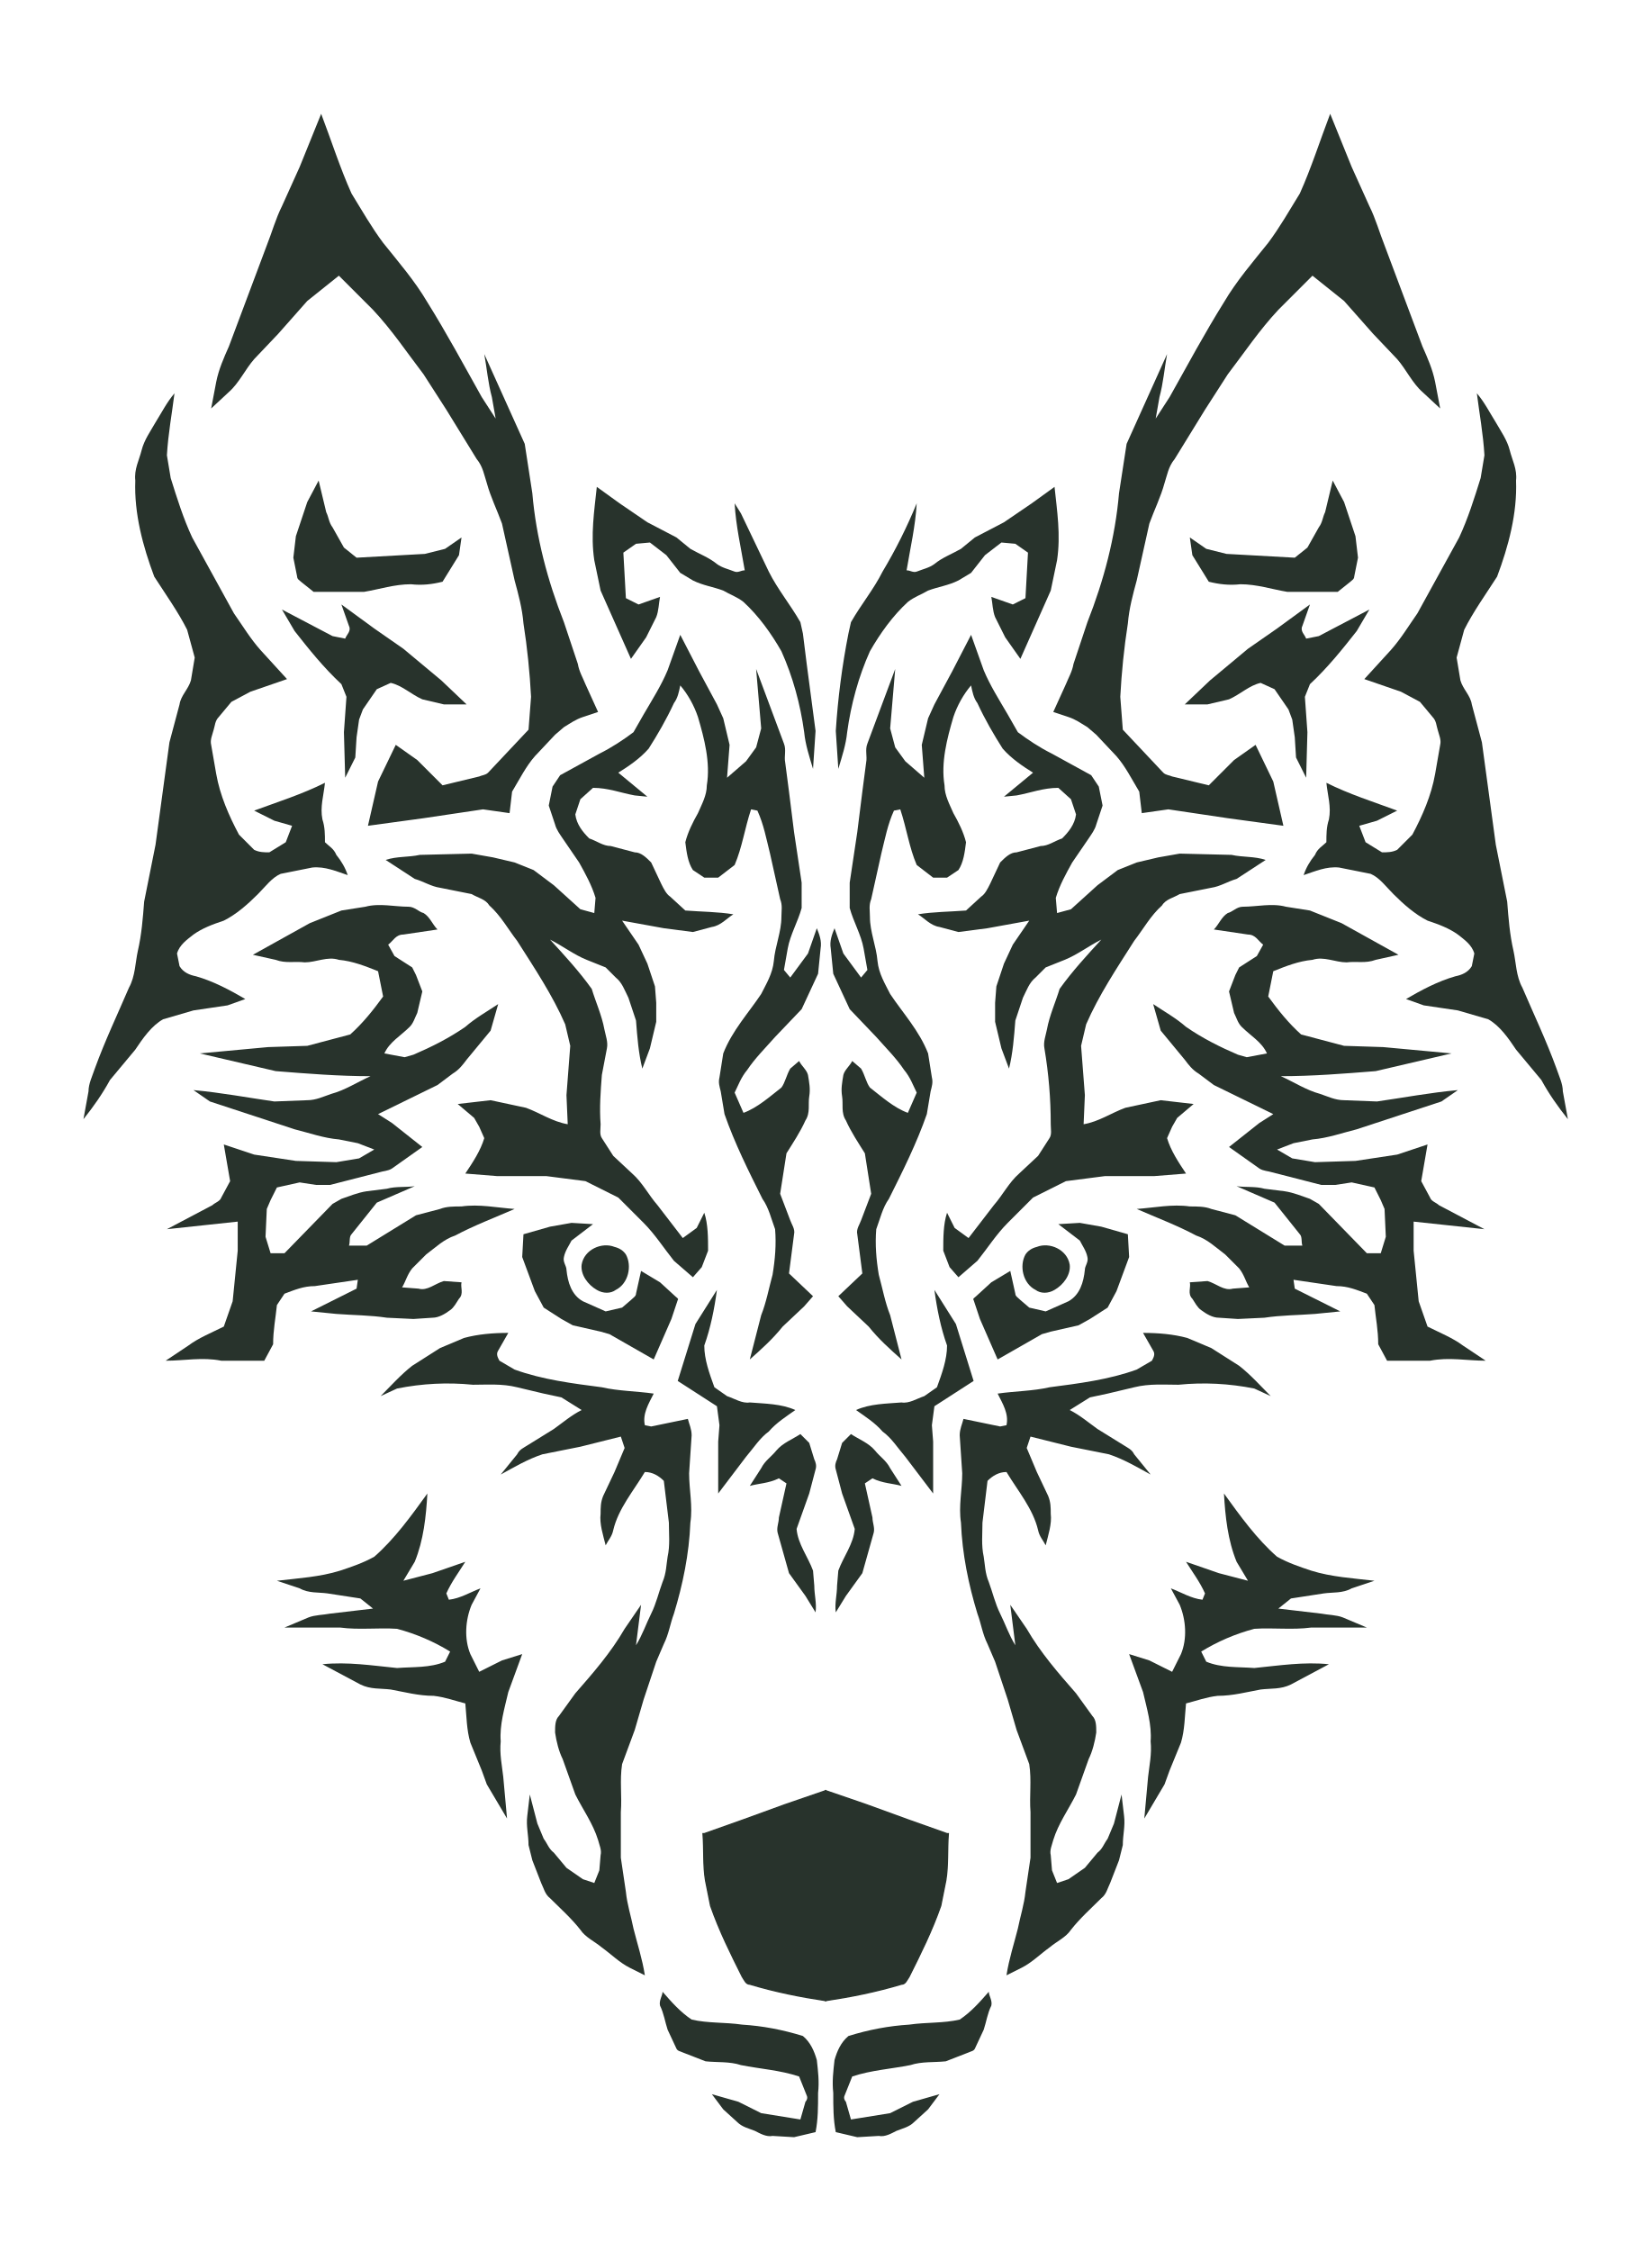
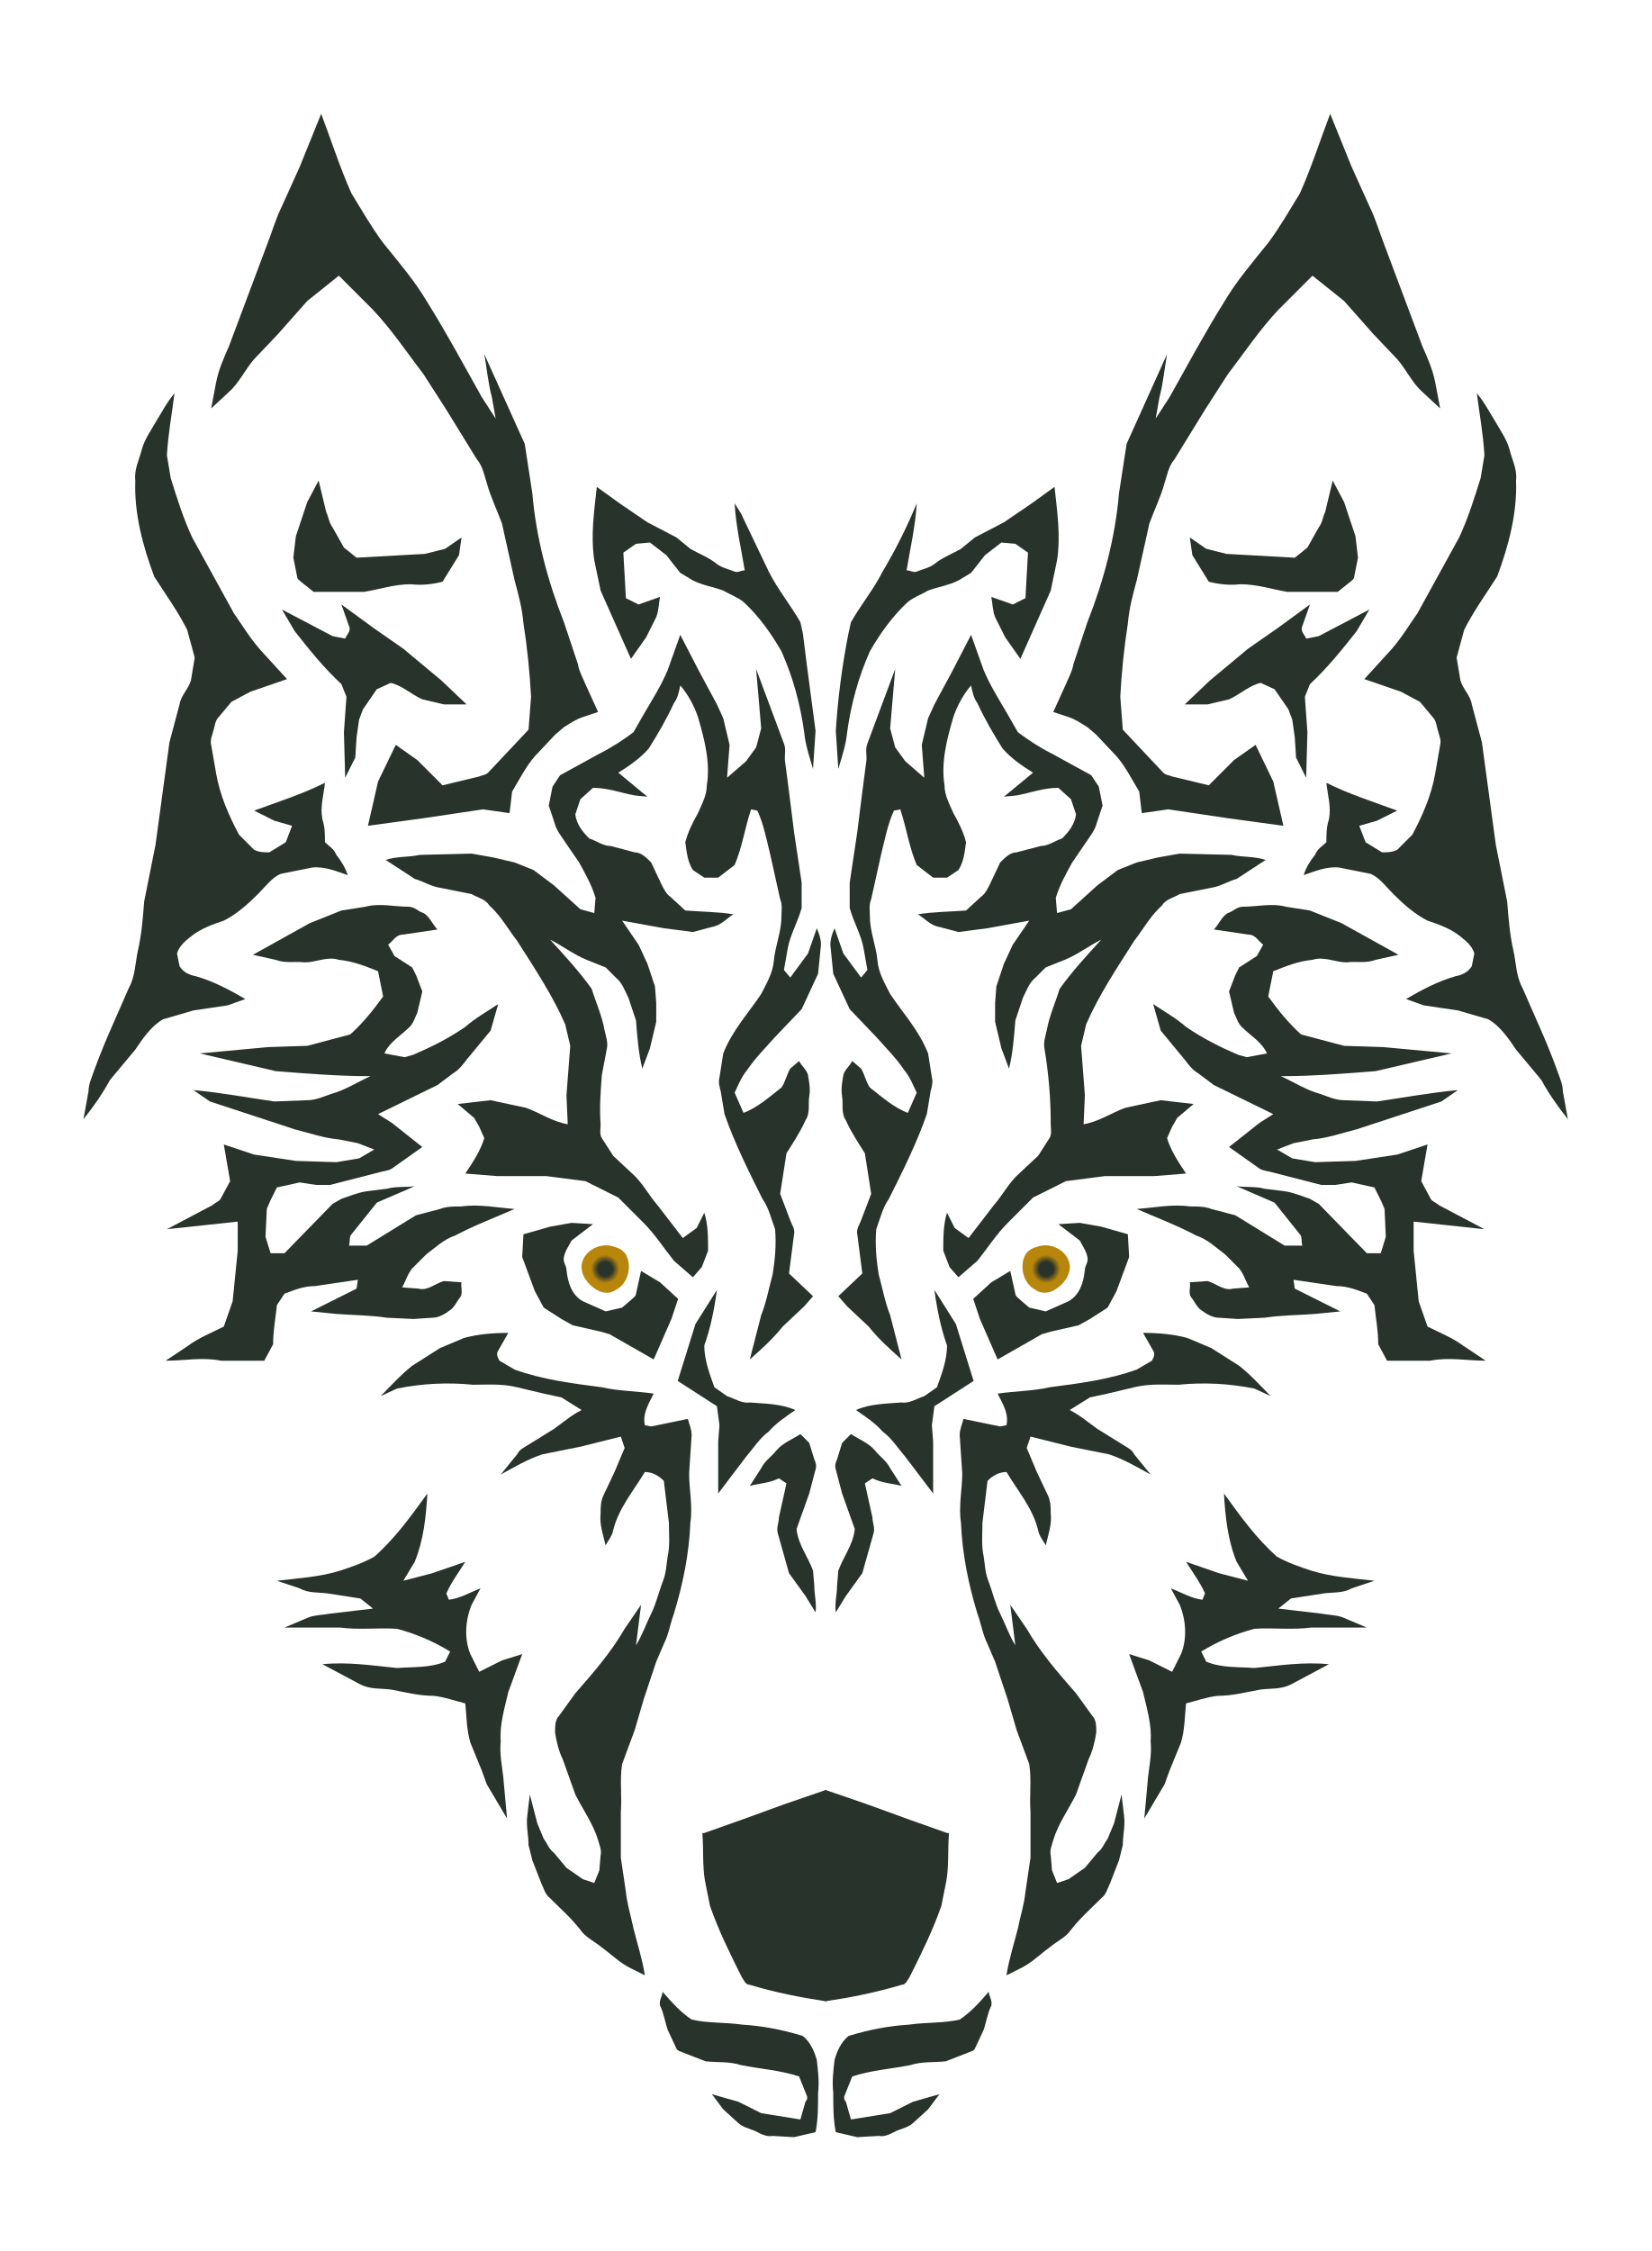
- <svg xmlns="http://www.w3.org/2000/svg" fill="#28332c" viewBox="627 -90 1306 1780" height="250px">
-   <style>
- 		#eyes {
- 			-webkit-animation: blink 5s ease-in-out infinite;
- 			        animation: blink 5s ease-in-out infinite;
- 			transform-origin: center;
- 			transform-box: fill-box;
- 		}
- 		@-webkit-keyframes blink {
- 			0%, to {
- 				fill: #440101;
- 				transform: scaleY(1);
+ <svg xmlns="http://www.w3.org/2000/svg" fill="#28332c" style="background:currentColor;" viewBox="627 -90 1306 1780">
+   <defs>
+     <style>
+ 			path {
+ 				-webkit-transform-origin: center;
+ 				        transform-origin: center;
+ 				-webkit-transform-box: fill-box;
+ 				        transform-box: fill-box;
+ 					-webkit-animation-duration: 5s;
+ 					        animation-duration: 5s;
+ 					-webkit-animation-timing-function: ease-in-out;
+ 					        animation-timing-function: ease-in-out;
+ 					-webkit-animation-iteration-count: infinite;
+ 					        animation-iteration-count: infinite;
			}
- 			50% {
- 				fill: red;
- 				transform: scaleY(0.87);
+ 			.lid {
+ 				-webkit-animation: blink 5s ease-in-out infinite;
+ 				        animation: blink 5s ease-in-out infinite;
			}
- 		}
- 		@keyframes blink {
- 			0%, to {
- 				fill: #440101;
- 				transform: scaleY(1);
+ 			.pupil {
+ 				fill: url(#pupil) #b8860b;
+ 				-webkit-animation: pupil 5s ease-in-out infinite;
+ 				        animation: pupil 5s ease-in-out infinite;
			}
- 			50% {
- 				fill:red;
- 				transform: scaleY(0.87);
+ 			@-webkit-keyframes blink {
+ 				0%, to {
+ 					fill: #440101;
+ 					-webkit-transform: scaleY(1);
+ 					        transform: scaleY(1);
+ 				}
+ 				50% {
+ 					fill: red;
+ 					-webkit-transform: scaleY(0.87);
+ 					        transform: scaleY(0.87);
+ 				}
			}
- 		}
- 	</style>
+ 			@keyframes blink {
+ 				0%, to {
+ 					fill: #440101;
+ 					-webkit-transform: scaleY(1);
+ 					        transform: scaleY(1);
+ 				}
+ 				50% {
+ 					fill:red;
+ 					-webkit-transform: scaleY(0.87);
+ 					        transform: scaleY(0.87);
+ 				}
+ 			}
+ 			@-webkit-keyframes pupil {
+ 				0%, to {
+ 					fill: url(#pupil) #b8860b
+ 				}
+ 				50% {
+ 					fill: url(#pupil2) #b8860b
+ 				}
+ 			}
+ 			@keyframes pupil {
+ 				0%, to {
+ 					fill: url(#pupil) #b8860b
+ 				}
+ 				50% {
+ 					fill: url(#pupil2) #b8860b
+ 				}
+ 			}
+ 		</style>
+     <radialGradient id="pupil" fx="50%" fy="50%" r="30%" spreadMethod="pad">
+       <stop offset="50%" stop-color="#28332c" />
+       <stop offset="100%" stop-color="#b8860b" />
+     </radialGradient>
+     <radialGradient id="pupil2" fx="50%" fy="50%" r="30%" spreadMethod="pad">
+       <stop offset="70%" stop-color="#3e423f" />
+       <stop offset="100%" stop-color="#b8860b" />
+     </radialGradient>
+   </defs>
  <g id="ears">
    <g class="left">
      <path d="M930 102c12 15 25 30 35 47 15 24 29 50 43 75l11 17-3-17c-3-11-4-23-6-34l32 71 6 39c3 35 12 69 25 102l11 33c1 6 4 11 6 16l10 22-12 4c-6 2-10 5-15 8l-7 6-16 17c-7 8-12 18-18 28l-2 17-21-3-47 7-44 6 8-35 14-29 17 12 20 20 29-7c2-1 5-1 7-3l32-34 2-26c-1-19-3-39-6-58-1-12-4-23-7-34l-10-45c-4-11-9-21-12-32-2-6-3-13-8-19l-24-39-18-28c-13-17-25-35-40-51l-27-27-25 20-23 26-19 20c-7 8-12 19-20 26l-14 13 4-21c2-10 6-19 10-28l30-80c4-10 7-21 12-31l14-31 17-42c8 21 15 43 24 63 8 13 16 27 25 39zM759 270l3 18c5 16 10 32 17 47l33 60c7 10 13 20 21 29l21 23-29 10-15 8-10 12c-3 3-3 7-4 10-1 4-3 8-2 12l4 23c3 17 10 33 18 48l12 12c4 2 8 2 12 2l13-8 5-13-14-4-16-8c19-7 38-13 56-22-1 10-4 19-2 29 2 6 2 12 2 18 3 3 7 5 9 10 4 5 7 10 9 16-9-3-18-7-28-6l-25 5c-7 3-12 10-18 16-8 8-17 16-27 21-9 3-17 6-24 11-5 4-11 8-13 15l2 10c3 5 8 7 13 8 14 4 27 11 39 18l-14 5-27 4-24 7c-9 5-16 15-22 24l-20 24c-6 11-13 21-21 31l4-22c0-6 3-12 5-18 8-22 18-43 27-64 5-9 5-20 7-29 3-13 4-26 5-39l9-45 11-81 8-30c1-7 7-12 9-19l3-18-6-22c-7-14-17-28-26-42-9-24-16-50-15-76-1-9 3-16 5-24s7-15 11-22c5-8 9-16 15-23-2 16-5 32-6 49z" />
      <path d="M885 315c2 4 2 8 5 12l9 16 10 8 54-3 16-4 13-9-2 14-13 21c-8 2-16 3-25 2-13 0-25 4-37 6h-40l-10-8c-1-1-3-2-3-4l-3-15 2-17 9-27 9-17 6 25zM946 423l30 25 20 19h-18l-17-4c-9-4-16-11-25-13l-11 5-11 16-3 8-2 14-1 16-8 16-1-36 2-28-4-10c-14-13-26-28-37-42l-10-17 40 21 10 2c1-3 5-6 3-10l-6-17 26 19 23 16z" />
    </g>
    <g class="right">
      <path d="M1655 63c9-20 16-42 24-63l17 42 14 31c5 10 8 21 12 31l30 80c4 9 8 18 10 28l4 21-14-13c-8-7-13-18-20-26l-19-20-23-26-25-20-27 27c-15 16-27 34-40 51l-18 28-24 39c-5 6-6 13-8 19-3 11-8 21-12 32l-10 45c-3 11-6 22-7 34-3 19-5 39-6 58l2 26 32 34c2 2 5 2 7 3l29 7 20-20 17-12 14 29 8 35-44-6-47-7-21 3-2-17c-6-10-11-20-18-28l-16-17-7-6c-5-3-9-6-15-8l-12-4 10-22c2-5 5-10 6-16l11-33c13-33 22-67 25-102l6-39 32-71c-2 11-3 23-6 34l-3 17 11-17c14-25 28-51 43-75 10-17 23-32 35-47 9-12 17-26 25-39zM1795 221c6 7 10 15 15 23 4 7 9 14 11 22s6 15 5 24c1 26-6 52-15 76-9 14-19 28-26 42l-6 22 3 18c2 7 8 12 9 19l8 30 11 81 9 45c1 13 2 26 5 39 2 9 2 20 7 29 9 21 19 42 27 64 2 6 5 12 5 18l4 22c-8-10-15-20-21-31l-20-24c-6-9-13-19-22-24l-24-7-27-4-14-5c12-7 25-14 39-18 5-1 10-3 13-8l2-10c-2-7-8-11-13-15-7-5-15-8-24-11-10-5-19-13-27-21-6-6-11-13-18-16l-25-5c-10-1-19 3-28 6 2-6 5-11 9-16 2-5 6-7 9-10 0-6 0-12 2-18 2-10-1-19-2-29 18 9 37 15 56 22l-16 8-14 4 5 13 13 8c4 0 8 0 12-2l12-12c8-15 15-31 18-48l4-23c1-4-1-8-2-12-1-3-1-7-4-10l-10-12-15-8-29-10 21-23c8-9 14-19 21-29l33-60c7-15 12-31 17-47l3-18c-1-17-4-33-6-49z" />
      <path d="M1681 290l9 17 9 27 2 17-3 15c0 2-2 3-3 4l-10 8h-40c-12-2-24-6-37-6-9 1-17 0-25-2l-13-21-2-14 13 9 16 4 54 3 10-8 9-16c3-4 3-8 5-12l6-25zM1637 407l26-19-6 17c-2 4 2 7 3 10l10-2 40-21-10 17c-11 14-23 29-37 42l-4 10 2 28-1 36-8-16-1-16-2-14-3-8-11-16-11-5c-9 2-16 9-25 13l-17 4h-18l20-19 30-25 23-16z" />
    </g>
  </g>
  <g id="skull">
    <g class="left">
      <path d="M962 632c5 3 7 9 11 13l-27 4c-6 0-8 5-12 8l5 9 14 9 3 6 5 13-4 17c-2 4-3 8-6 11-7 7-16 12-20 21l16 3 7-2c14-6 28-13 41-22 8-7 17-12 26-18l-6 21-19 23c-3 4-6 8-11 11l-12 9-47 23 11 7 24 19-24 17c-3 2-7 2-10 3l-39 10h-11l-13-2-18 4-5 10-3 7-1 22 4 13h11l38-39 7-4c6-2 13-5 20-6l16-2c7-2 15-1 22-2l-30 13-20 25c-2 2-1 6-2 9h14l39-24 19-5c5-2 11-2 17-2 14-2 28 1 42 2-16 7-32 13-47 21-9 3-15 9-23 15l-11 11c-4 5-5 10-8 15l13 1c7 2 13-4 20-6l14 1c-1 4 2 9-2 13-2 3-4 7-7 9-4 3-9 6-14 6l-15 1-21-1c-13-2-27-2-40-3l-20-2 36-18 1-7-34 5c-9 0-16 3-24 6l-6 9c-1 10-3 20-3 31l-7 13h-34c-15-3-29 0-44 0l18-12c8-6 18-10 28-15l7-20 4-40v-23l-56 6 36-19c2-2 6-3 7-6l7-13-5-29 24 8 33 5 32 1 18-3 12-7-13-5-15-3c-12-1-23-5-35-8l-67-22-13-9c22 2 43 6 64 9l26-1c7 0 13-3 19-5 11-3 20-9 31-14-25 0-50-2-75-4l-60-14 54-5 31-1 34-9c10-9 18-19 26-30l-4-20c-10-4-20-8-31-9-9-3-18 2-27 2-8-1-15 1-23-2l-18-4 45-25 25-10 19-3c11-3 23 0 34 0 5 0 8 4 12 5z" />
      <path d="M1194 467l5 11 5 21-2 26 15-13 8-11 4-15-4-47 22 59c2 5 0 10 1 15l3 23 4 32 6 40v20c-3 11-9 21-11 32l-3 17 5 6 14-19 7-20c2 5 4 10 3 16l-2 20-13 28-21 22c-8 9-16 17-22 26-5 6-7 12-10 18l7 16c11-4 21-13 30-20 3-4 4-10 7-15l7-6c2 4 6 7 7 11 1 6 2 11 1 17s1 13-3 19c-4 9-10 18-15 26l-5 32 8 21c1 3 4 7 3 11l-4 31 19 18-7 8-17 16c-8 10-17 18-26 26l9-35c4-10 6-21 9-32 2-12 3-24 2-36-3-8-5-17-10-24-11-22-22-44-30-67l-3-18c-1-4-2-7-1-11l3-19c7-18 20-32 30-47 4-8 9-16 10-26 1-12 6-23 6-35 0-5 1-9-1-14l-8-36c-3-12-5-23-10-34l-5-1c-5 15-7 30-13 44l-13 10h-11l-9-6c-4-6-5-14-6-22 2-8 6-16 10-23 3-7 7-14 7-22 3-18-2-37-7-54-3-9-8-18-14-25-1 5-2 10-5 14-6 13-13 25-20 36-7 8-16 14-24 19l23 19-10-1c-11-2-21-6-33-6l-10 9-4 12c1 8 6 14 11 19 6 2 11 6 17 6l19 5c5 0 9 4 13 8l8 17c2 4 4 8 7 10l12 11c13 1 26 1 38 3-5 3-10 9-17 10l-15 4-23-3-33-6 13 19 7 15 6 18 1 13v15l-5 21-6 16c-3-12-4-25-5-38l-6-18c-3-6-5-12-10-16l-8-8-15-6c-10-4-19-11-29-16 11 12 23 25 33 39 3 10 8 21 10 32 1 5 3 10 2 15l-4 21c-1 13-2 26-1 39 0 4-1 8 1 11l9 14 15 14c8 7 13 17 20 25l20 26 11-8 6-12c3 9 3 20 3 30l-5 13-7 8-15-13c-8-10-15-21-24-30l-20-20-26-13-31-4h-39l-25-2c6-9 12-18 15-28l-4-9-4-7-13-11 26-3 28 6c11 4 21 11 33 13l-1-23 3-39-4-17c-10-23-24-44-38-66-7-9-13-20-22-28-3-5-9-6-14-9l-25-5c-7-1-13-5-20-7l-23-15c9-3 18-2 27-4l41-1 17 3 17 4 15 6 16 12 21 19 11 3 1-12c-3-10-8-19-13-28l-13-19c-2-3-5-7-6-11l-5-15 3-15 6-9 31-17c10-5 19-11 27-17l8-14c7-12 14-23 19-35l10-28 15 29 14 26z" />
      <path d="M1139 323l23 12 11 9c7 4 15 7 21 12 4 3 9 4 14 6 3 1 5-1 8-1-3-18-7-35-8-53l5 8 22 46c7 14 17 26 25 40l2 9 3 24 7 53-2 30c-3-10-6-19-7-29-3-22-9-44-18-64-8-14-18-28-30-39-5-4-11-6-16-9-8-3-16-4-24-8l-10-6-11-14-13-10-11 1-10 7 2 36 10 5 17-6c-1 5-1 11-3 16l-8 16-12 17-24-54-5-24c-3-20 0-39 2-58l18 13 22 15z" />
    </g>
    <g class="right">
      <path d="M1443 308l18-13c2 19 5 38 2 58l-5 24-24 54-12-17-8-16c-2-5-2-11-3-16l17 6 10-5 2-36-10-7-11-1-13 10-11 14-10 6c-8 4-16 5-24 8-5 3-11 5-16 9-12 11-22 25-30 39-9 20-15 42-18 64-1 10-4 19-7 29l-2-30a594 594 0 0110-77l2-9c8-14 18-26 25-40a398 398 0 0027-54c-1 18-5 35-8 53 3 0 5 2 8 1 5-2 10-3 14-6 6-5 14-8 21-12l11-9 23-12 22-15z" />
      <path d="M1380 441l15-29 10 28c5 12 12 23 19 35l8 14c8 6 17 12 27 17l31 17 6 9 3 15-5 15c-1 4-4 8-6 11l-13 19c-5 9-10 18-13 28l1 12 11-3 21-19 16-12 15-6 17-4 17-3 41 1c9 2 18 1 27 4l-23 15c-7 2-13 6-20 7l-25 5c-5 3-11 4-14 9-9 8-15 19-22 28-14 22-28 43-38 66l-4 17 3 39-1 23c12-2 22-9 33-13l28-6 26 3-13 11-4 7-4 9c3 10 9 19 15 28l-25 2h-39l-31 4-26 13-20 20c-9 9-16 20-24 30l-15 13-7-8-5-13c0-10 0-21 3-30l6 12 11 8 20-26c7-8 12-18 20-25l15-14 9-14c2-3 1-7 1-11a358 358 0 00-5-60c-1-5 1-10 2-15 2-11 7-22 10-32 10-14 22-27 33-39-10 5-19 12-29 16l-15 6-8 8c-5 4-7 10-10 16l-6 18c-1 13-2 26-5 38l-6-16-5-21v-15l1-13 6-18 7-15 13-19-33 6-23 3-15-4c-7-1-12-7-17-10 12-2 25-2 38-3l12-11c3-2 5-6 7-10l8-17c4-4 8-8 13-8l19-5c6 0 11-4 17-6 5-5 10-11 11-19l-4-12-10-9c-12 0-22 4-33 6l-10 1 23-19c-8-5-17-11-24-19-7-11-14-23-20-36-3-4-4-9-5-14-6 7-11 16-14 25-5 17-10 36-7 54 0 8 4 15 7 22 4 7 8 15 10 23-1 8-2 16-6 22l-9 6h-11l-13-10c-6-14-8-29-13-44l-5 1c-5 11-7 22-10 34l-8 36c-2 5-1 9-1 14 0 12 5 23 6 35 1 10 6 18 10 26 10 15 23 29 30 47l3 19c1 4 0 7-1 11l-3 18c-8 23-19 45-30 67-5 7-7 16-10 24-1 12 0 24 2 36 3 11 5 22 9 32l9 35c-9-8-18-16-26-26l-17-16-7-8 19-18-4-31c-1-4 2-8 3-11l8-21-5-32c-5-8-11-17-15-26-4-6-2-13-3-19s0-11 1-17c1-4 5-7 7-11l7 6c3 5 4 11 7 15 9 7 19 16 30 20l7-16c-3-6-5-12-10-18-6-9-14-17-22-26l-21-22-13-28-2-20c-1-6 1-11 3-16l7 20 14 19 5-6-3-17c-2-11-8-21-11-32v-20l6-40 4-32 3-23c1-5-1-10 1-15l22-59-4 47 4 15 8 11 15 13-2-26 5-21 5-11 14-26z" />
      <path d="M1610 627c11 0 23-3 34 0l19 3 25 10 45 25-18 4c-8 3-15 1-23 2-9 0-18-5-27-2-11 1-21 5-31 9l-4 20c8 11 16 21 26 30l34 9 31 1 54 5-60 14c-25 2-50 4-75 4 11 5 20 11 31 14 6 2 12 5 19 5l26 1c21-3 42-7 64-9l-13 9-67 22c-12 3-23 7-35 8l-15 3-13 5 12 7 18 3 32-1 33-5 24-8-5 29 7 13c1 3 5 4 7 6l36 19-56-6v23l4 40 7 20c10 5 20 9 28 15l18 12c-15 0-29-3-44 0h-34l-7-13c0-11-2-21-3-31l-6-9c-8-3-15-6-24-6l-34-5 1 7 36 18-20 2c-13 1-27 1-40 3l-21 1-15-1c-5 0-10-3-14-6-3-2-5-6-7-9-4-4-1-9-2-13l14-1c7 2 13 8 20 6l13-1c-3-5-4-10-8-15l-11-11c-8-6-14-12-23-15-15-8-31-14-47-21 14-1 28-4 42-2 6 0 12 0 17 2l19 5 39 24h14c-1-3 0-7-2-9l-20-25-30-13c7 1 15 0 22 2l16 2c7 1 14 4 20 6l7 4 38 39h11l4-13-1-22-3-7-5-10-18-4-13 2h-11l-39-10c-3-1-7-1-10-3l-24-17 24-19 11-7-47-23-12-9c-5-3-8-7-11-11l-19-23-6-21c9 6 18 11 26 18 13 9 27 16 41 22l7 2 16-3c-4-9-13-14-20-21-3-3-4-7-6-11l-4-17 5-13 3-6 14-9 5-9c-4-3-6-8-12-8l-27-4c4-4 6-10 11-13 4-1 7-5 12-5z" />
    </g>
  </g>
  <g id="eyes">
    <g class="left">
-       <path d="M1122 902c5 9 2 23-8 28-4 3-10 3-15 0-7-4-13-12-12-20 2-12 16-18 26-14 4 1 7 3 9 6z" />
-       <path d="M1079 891c-2 4-5 8-6 13-1 4 2 7 2 10 1 10 4 20 13 25l18 8 13-3 7-6c2-2 4-3 4-5l4-18 15 9 12 11c1 1 3 2 2 3l-5 15-14 32-35-20-7-2-22-5-9-5-14-9-7-13-10-27 1-18 21-6 17-3 17 1-17 13z" />
+       <path class="pupil" fill="url(#pupil) #b8860b" d="M1122 902c5 9 2 23-8 28-4 3-10 3-15 0-7-4-13-12-12-20 2-12 16-18 26-14 4 1 7 3 9 6z" />
+       <path class="lid" d="M1079 891c-2 4-5 8-6 13-1 4 2 7 2 10 1 10 4 20 13 25l18 8 13-3 7-6c2-2 4-3 4-5l4-18 15 9 12 11c1 1 3 2 2 3l-5 15-14 32-35-20-7-2-22-5-9-5-14-9-7-13-10-27 1-18 21-6 17-3 17 1-17 13z" />
    </g>
    <g class="right">
-       <path d="M1447 896c10-4 24 2 26 14 1 8-5 16-12 20-5 3-11 3-15 0-10-5-13-19-8-28 2-3 5-5 9-6z" />
-       <path d="M1464 878l17-1 17 3 21 6 1 18-10 27-7 13-14 9-9 5-22 5-7 2-35 20-14-32-5-15c-1-1 1-2 2-3l12-11 15-9 4 18c0 2 2 3 4 5l7 6 13 3 18-8c9-5 12-15 13-25 0-3 3-6 2-10-1-5-4-9-6-13l-17-13z" />
+       <path class="pupil" fill="url(#pupil) #b8860b" d="M1447 896c10-4 24 2 26 14 1 8-5 16-12 20-5 3-11 3-15 0-10-5-13-19-8-28 2-3 5-5 9-6z" />
+       <path class="lid" d="M1464 878l17-1 17 3 21 6 1 18-10 27-7 13-14 9-9 5-22 5-7 2-35 20-14-32-5-15c-1-1 1-2 2-3l12-11 15-9 4 18c0 2 2 3 4 5l7 6 13 3 18-8c9-5 12-15 13-25 0-3 3-6 2-10-1-5-4-9-6-13l-17-13z" />
    </g>
  </g>
  <g id="chin">
    <g class="left">
      <path d="M955 1145l-9 15 23-6 26-9c-5 8-11 16-15 25l2 5c9-1 17-6 25-9l-7 13c-5 12-6 27-1 39l7 14 18-9 16-5-11 30c-3 13-7 26-6 39-1 10 1 19 2 28l3 33-16-27-4-11-9-22c-3-10-3-21-4-31-8-2-16-5-25-6-12 0-23-3-34-5-8-1-16 0-24-4l-30-16c20-2 39 1 59 3 13-1 26 0 38-5l4-8c-13-8-27-14-42-18-15-1-30 1-45-1h-44l19-8c5-2 12-2 17-3l34-4-10-8-26-4c-7-1-15 0-22-4l-18-6c17-2 34-3 50-8 9-3 18-6 27-11 16-14 29-32 42-50-1 18-3 37-10 54z" />
      <path d="M1021 978c-2 3 0 6 1 8l12 7c22 8 46 11 69 14 13 3 27 3 41 5-4 8-9 16-7 25l5 1 29-6c1 4 3 8 3 13l-2 30c0 13 3 26 1 39-1 25-6 49-13 72-3 8-4 16-8 24l-6 14-10 30-7 24-10 27c-2 13 0 25-1 38v36l4 27c1 10 4 19 6 29 3 12 7 24 9 37l-12-6c-8-4-15-11-22-16-6-5-13-8-17-14-7-9-16-17-24-25-4-3-5-8-7-12l-7-18-3-12c0-8-2-15-1-23l2-17 6 23 5 12c3 4 4 8 8 11l10 12 13 9 9 3 4-10 1-12c1-4-1-8-2-12-4-13-12-24-18-36l-10-28c-3-6-5-14-6-21 0-5 0-10 3-13l13-18c14-16 28-32 39-51l13-19-4 32c5-8 8-17 12-25s6-17 9-25c3-7 3-14 4-20 2-9 1-18 1-27l-4-33c-4-4-9-7-15-7-9 15-21 29-25 46-1 5-4 8-6 12-2-8-5-17-4-25 0-5 0-9 2-14l9-19 8-19-3-9-16 4-16 4-30 6c-12 4-22 10-33 16l13-16c2-4 5-5 8-7l21-13c7-5 14-11 22-15l-16-10-14-3-21-5c-12-3-24-2-35-2-20-2-40-1-60 3l-13 6c8-8 16-17 25-24l22-14 19-8c11-3 23-4 35-4l-8 14zM1184 974c0 11 4 22 8 33l10 7c6 2 12 6 18 5 12 1 25 1 36 6-7 5-15 10-21 17-7 5-12 13-18 20l-22 29v-41l1-13-2-15-31-20 14-45 17-27c-2 15-5 30-10 44z" />
    </g>
    <g class="right">
      <path d="M1595 1091c13 18 26 36 42 50 9 5 18 8 27 11 16 5 33 6 50 8l-18 6c-7 4-15 3-22 4l-26 4-10 8 34 4c5 1 12 1 17 3l19 8h-44c-15 2-30 0-45 1-15 4-29 10-42 18l4 8c12 5 25 4 38 5 20-2 39-5 59-3l-30 16c-8 4-16 3-24 4-11 2-22 5-34 5-9 1-17 4-25 6-1 10-1 21-4 31l-9 22-4 11-16 27 3-33c1-9 3-18 2-28 1-13-3-26-6-39l-11-30 16 5 18 9 7-14c5-12 4-27-1-39l-7-13c8 3 16 8 25 9l2-5c-4-9-10-17-15-25l26 9 23 6-9-15c-7-17-9-36-10-54z" />
      <path d="M1531 964c12 0 24 1 35 4l19 8 22 14c9 7 17 16 25 24l-13-6c-20-4-40-5-60-3-11 0-23-1-35 2l-21 5-14 3-16 10c8 4 15 10 22 15l21 13c3 2 6 3 8 7l13 16c-11-6-21-12-33-16l-30-6-16-4-16-4-3 9 8 19 9 19c2 5 2 9 2 14 1 8-2 17-4 25-2-4-5-7-6-12-4-17-16-31-25-46-6 0-11 3-15 7l-4 33c0 9-1 18 1 27 1 6 1 13 4 20 3 8 5 17 9 25s7 17 12 25l-4-32 13 19c11 19 25 35 39 51l13 18c3 3 3 8 3 13-1 7-3 15-6 21l-10 28c-6 12-14 23-18 36-1 4-3 8-2 12l1 12 4 10 9-3 13-9 10-12c4-3 5-7 8-11l5-12 6-23 2 17c1 8-1 15-1 23l-3 12-7 18c-2 4-3 9-7 12-8 8-17 16-24 25-4 6-11 9-17 14-7 5-14 12-22 16l-12 6c2-13 6-25 9-37 2-10 5-19 6-29l4-27v-36c-1-13 1-25-1-38l-10-27-7-24-10-30-6-14c-4-8-5-16-8-24-7-23-12-47-13-72-2-13 1-26 1-39l-2-30c0-5 2-9 3-13l29 6 5-1c2-9-3-17-7-25 14-2 28-2 41-5 23-3 47-6 69-14l12-7c1-2 3-5 1-8l-8-14zM1366 930l17 27 14 45-31 20-2 15 1 13v41l-22-29c-6-7-11-15-18-20-6-7-14-12-21-17 11-5 24-5 36-6 6 1 12-3 18-5l10-7c4-11 8-22 8-33-5-14-8-29-10-44z" />
    </g>
  </g>
  <g id="nose">
    <g class="left">
      <path d="M1267 1051l4 13c1 2 2 5 1 8l-5 19-10 28c1 12 9 22 13 33l1 12c0 7 2 14 1 21l-8-13-13-18-9-32c-1-4 1-8 1-12l6-27-6-4c-8 4-16 4-23 6l9-14c3-6 8-9 12-14 5-6 13-9 19-13l7 7z" />
      <path stroke="#28332c" d="M1184 1360l31-11 33-12 32-11v166h0s0 0 0 0c-20-3-40-7-60-13-3 0-4-3-6-6-9-18-18-36-25-56l-4-20c-2-12-1-24-2-37h1z" />
      <path d="M1214 1511c16 1 32 4 48 9 6 5 9 12 11 19 1 9 2 17 1 26 0 11 0 21-2 31l-17 4-17-1c-5 1-10-2-14-4-5-2-10-3-14-7l-11-10-9-12 21 6 18 9 31 5 4-14c1-1 2-3 1-5l-6-15c-15-5-31-6-46-9-9-3-19-2-28-3l-18-7c-2-1-4-1-5-3l-7-15c-2-6-3-13-6-19-1-4 2-8 2-11 7 8 14 16 23 22 13 3 26 2 40 4z" />
    </g>
    <g class="right">
      <path d="M1300 1044c6 4 14 7 19 13 4 5 9 8 12 14l9 14c-7-2-15-2-23-6l-6 4 6 27c0 4 2 8 1 12l-9 32-13 18-8 13c-1-7 1-14 1-21l1-12c4-11 12-21 13-33l-10-28-5-19c-1-3 0-6 1-8l4-13 7-7z" />
      <path stroke="#28332c" d="M1376 1360l-31-11-33-12-32-11v166h0s0 0 0 0c20-3 40-7 60-13 3 0 4-3 6-6 9-18 18-36 25-56l4-20c2-12 1-24 2-37h-1z" />
      <path d="M1386 1507c9-6 16-14 23-22 0 3 3 7 2 11-3 6-4 13-6 19l-7 15c-1 2-3 2-5 3l-18 7c-9 1-19 0-28 3-15 3-31 4-46 9l-6 15c-1 2 0 4 1 5l4 14 31-5 18-9 21-6-9 12-11 10c-4 4-9 5-14 7-4 2-9 5-14 4l-17 1-17-4c-2-10-2-20-2-31-1-9 0-17 1-26 2-7 5-14 11-19 16-5 32-8 48-9 14-2 27-1 40-4z" />
    </g>
  </g>
</svg>
